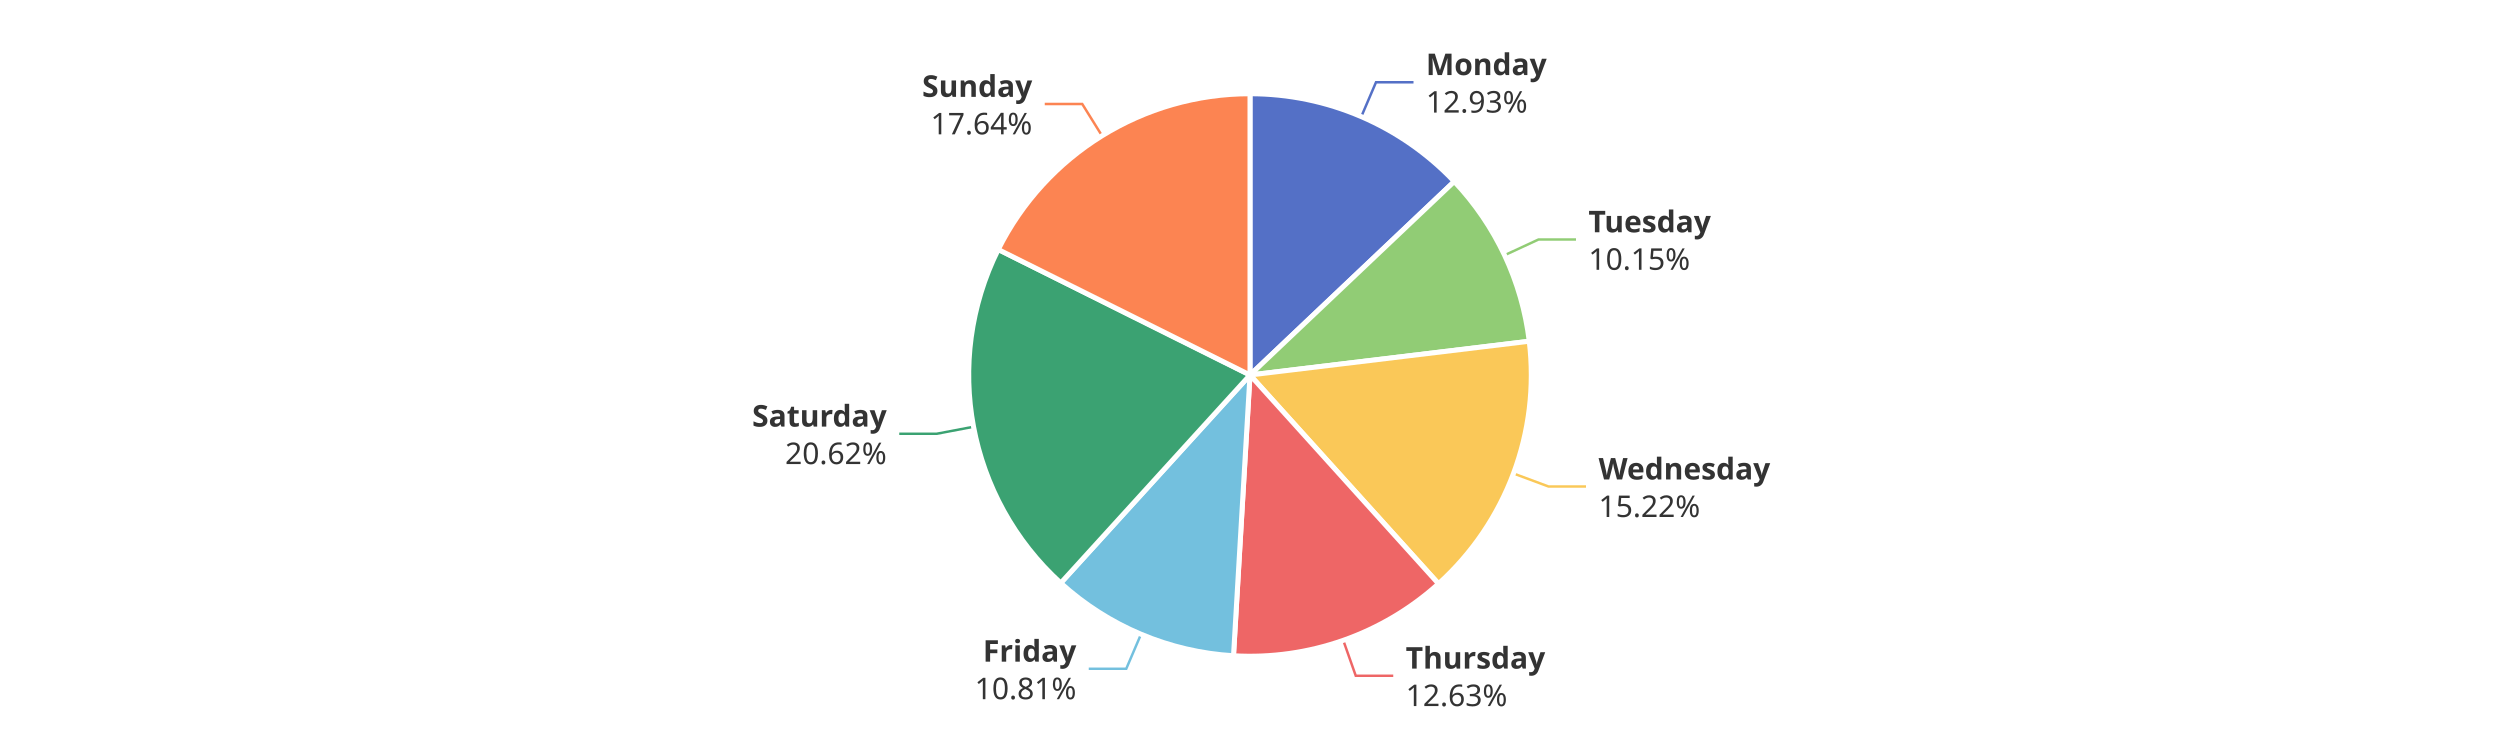
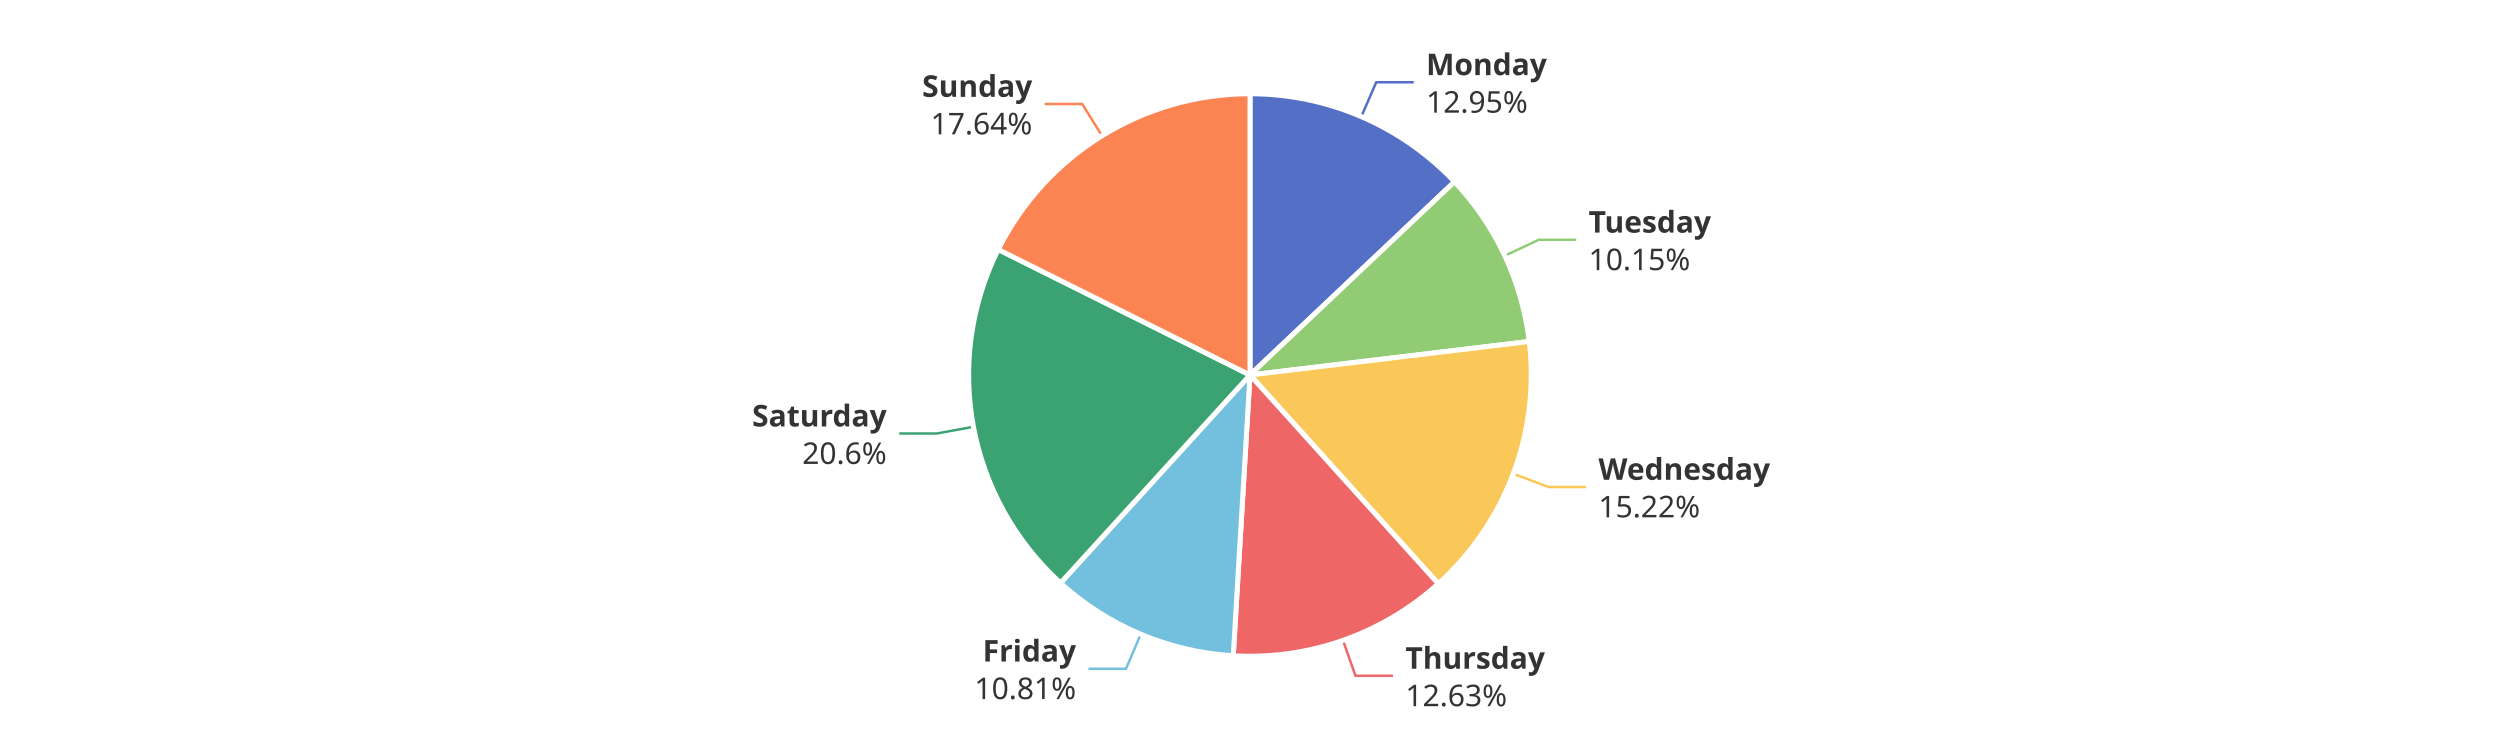
<svg xmlns="http://www.w3.org/2000/svg" width="1000" height="300" version="1.1" baseProfile="full" viewBox="0 0 1000 300">
  <rect width="1000" height="300" x="0" y="0" id="0" fill="#ffffff" />
-   <polyline points="544.5 46.7 550.4 32.9 565.4 32.9" fill="none" stroke="#5470c6" />
-   <polyline points="601.8 102.1 615.4 95.8 630.4 95.8" fill="none" stroke="#91cc75" />
-   <polyline points="605.4 189.4 619.4 194.6 634.4 194.6" fill="none" stroke="#fac858" />
-   <polyline points="537.3 256.1 542.3 270.3 557.3 270.3" fill="none" stroke="#ee6666" />
-   <polyline points="456.4 253.7 450.5 267.5 435.5 267.5" fill="none" stroke="#73c0de" />
-   <polyline points="389.4 170.7 374.7 173.5 359.7 173.5" fill="none" stroke="#3ba272" />
+   <polyline points="544.5 46.7 550.5 32.9 565.5 32.9" fill="none" stroke="#5470c6" />
+   <polyline points="601.9 102.3 615.5 95.9 630.5 95.9" fill="none" stroke="#91cc75" />
+   <polyline points="605.3 189.5 619.4 194.8 634.4 194.8" fill="none" stroke="#fac858" />
+   <polyline points="537.2 256.2 542.2 270.3 557.2 270.3" fill="none" stroke="#ee6666" />
+   <polyline points="456.3 253.7 450.4 267.5 435.4 267.5" fill="none" stroke="#73c0de" />
+   <polyline points="389.4 170.7 374.7 173.4 359.7 173.4" fill="none" stroke="#3ba272" />
  <polyline points="440.8 54.3 432.9 41.6 417.9 41.6" fill="none" stroke="#fc8452" />
-   <path d="M500 37.5A112.5 112.5 0 0 1 581.7 72.6L500 150Z" fill="#5470c6" stroke="#fff" stroke-width="2" stroke-linejoin="round" />
-   <path d="M581.7 72.6A112.5 112.5 0 0 1 611.7 136.5L500 150Z" fill="#91cc75" stroke="#fff" stroke-width="2" stroke-linejoin="round" />
-   <path d="M611.7 136.5A112.5 112.5 0 0 1 575.4 233.5L500 150Z" fill="#fac858" stroke="#fff" stroke-width="2" stroke-linejoin="round" />
-   <path d="M575.4 233.5A112.5 112.5 0 0 1 493.4 262.3L500 150Z" fill="#ee6666" stroke="#fff" stroke-width="2" stroke-linejoin="round" />
-   <path d="M493.4 262.3A112.5 112.5 0 0 1 424.3 233.2L500 150Z" fill="#73c0de" stroke="#fff" stroke-width="2" stroke-linejoin="round" />
-   <path d="M424.3 233.2A112.5 112.5 0 0 1 399.3 99.8L500 150Z" fill="#3ba272" stroke="#fff" stroke-width="2" stroke-linejoin="round" />
+   <path d="M500 37.5A112.5 112.5 0 0 1 581.8 72.7L500 150Z" fill="#5470c6" stroke="#fff" stroke-width="2" stroke-linejoin="round" />
+   <path d="M581.8 72.7A112.5 112.5 0 0 1 611.7 136.6L500 150Z" fill="#91cc75" stroke="#fff" stroke-width="2" stroke-linejoin="round" />
+   <path d="M611.7 136.6A112.5 112.5 0 0 1 575.3 233.5L500 150Z" fill="#fac858" stroke="#fff" stroke-width="2" stroke-linejoin="round" />
+   <path d="M575.3 233.5A112.5 112.5 0 0 1 493.3 262.3L500 150Z" fill="#ee6666" stroke="#fff" stroke-width="2" stroke-linejoin="round" />
+   <path d="M493.3 262.3A112.5 112.5 0 0 1 424.2 233.2L500 150Z" fill="#73c0de" stroke="#fff" stroke-width="2" stroke-linejoin="round" />
+   <path d="M424.2 233.2A112.5 112.5 0 0 1 399.3 99.8L500 150Z" fill="#3ba272" stroke="#fff" stroke-width="2" stroke-linejoin="round" />
  <path d="M399.3 99.8A112.5 112.5 0 0 1 500 37.5L500 150Z" fill="#fc8452" stroke="#fff" stroke-width="2" stroke-linejoin="round" />
-   <path d="M0 -15l42.8 0l0 30l-42.8 0Z" transform="translate(570.3837 32.8773)" fill="none" />
-   <text dominant-baseline="central" text-anchor="start" style="font-size:12px;font-family:sans-serif;font-weight:bold;" y="-7.5" transform="translate(570.3837 32.8773)" fill="#333" stroke="rgb(255,255,255)" stroke-width="2" paint-order="stroke" stroke-miterlimit="2">Monday</text>
-   <text dominant-baseline="central" text-anchor="start" style="font-size:12px;font-family:sans-serif;" y="7.5" transform="translate(570.3837 32.8773)" fill="#333" stroke="rgb(255,255,255)" stroke-width="2" paint-order="stroke" stroke-miterlimit="2">12.93%</text>
-   <path d="M0 -15l46.2 0l0 30l-46.2 0Z" transform="translate(635.3886 95.7624)" fill="none" />
-   <text dominant-baseline="central" text-anchor="start" style="font-size:12px;font-family:sans-serif;font-weight:bold;" y="-7.5" transform="translate(635.3886 95.7624)" fill="#333" stroke="rgb(255,255,255)" stroke-width="2" paint-order="stroke" stroke-miterlimit="2">Tuesday</text>
-   <text dominant-baseline="central" text-anchor="start" style="font-size:12px;font-family:sans-serif;" y="7.5" transform="translate(635.3886 95.7624)" fill="#333" stroke="rgb(255,255,255)" stroke-width="2" paint-order="stroke" stroke-miterlimit="2">10.15%</text>
-   <path d="M0 -15l63.6 0l0 30l-63.6 0Z" transform="translate(639.4296 194.6411)" fill="none" />
-   <text dominant-baseline="central" text-anchor="start" style="font-size:12px;font-family:sans-serif;font-weight:bold;" y="-7.5" transform="translate(639.4296 194.6411)" fill="#333" stroke="rgb(255,255,255)" stroke-width="2" paint-order="stroke" stroke-miterlimit="2">Wednesday</text>
-   <text dominant-baseline="central" text-anchor="start" style="font-size:12px;font-family:sans-serif;" y="7.5" transform="translate(639.4296 194.6411)" fill="#333" stroke="rgb(255,255,255)" stroke-width="2" paint-order="stroke" stroke-miterlimit="2">15.22%</text>
-   <path d="M0 -15l50.2 0l0 30l-50.2 0Z" transform="translate(562.2874 270.2831)" fill="none" />
-   <text dominant-baseline="central" text-anchor="start" style="font-size:12px;font-family:sans-serif;font-weight:bold;" y="-7.5" transform="translate(562.2874 270.2831)" fill="#333" stroke="rgb(255,255,255)" stroke-width="2" paint-order="stroke" stroke-miterlimit="2">Thursday</text>
-   <text dominant-baseline="central" text-anchor="start" style="font-size:12px;font-family:sans-serif;" y="7.5" transform="translate(562.2874 270.2831)" fill="#333" stroke="rgb(255,255,255)" stroke-width="2" paint-order="stroke" stroke-miterlimit="2">12.63%</text>
-   <path d="M-40.9 -15l40.9 0l0 30l-40.9 0Z" transform="translate(430.5379 267.5149)" fill="none" />
-   <text dominant-baseline="central" text-anchor="end" style="font-size:12px;font-family:sans-serif;font-weight:bold;" y="-7.5" transform="translate(430.5379 267.5149)" fill="#333" stroke="rgb(255,255,255)" stroke-width="2" paint-order="stroke" stroke-miterlimit="2">Friday</text>
-   <text dominant-baseline="central" text-anchor="end" style="font-size:12px;font-family:sans-serif;" y="7.5" transform="translate(430.5379 267.5149)" fill="#333" stroke="rgb(255,255,255)" stroke-width="2" paint-order="stroke" stroke-miterlimit="2">10.81%</text>
-   <path d="M-48.2 -15l48.2 0l0 30l-48.2 0Z" transform="translate(354.6807 173.4802)" fill="none" />
-   <text dominant-baseline="central" text-anchor="end" style="font-size:12px;font-family:sans-serif;font-weight:bold;" y="-7.5" transform="translate(354.6807 173.4802)" fill="#333" stroke="rgb(255,255,255)" stroke-width="2" paint-order="stroke" stroke-miterlimit="2">Saturday</text>
-   <text dominant-baseline="central" text-anchor="end" style="font-size:12px;font-family:sans-serif;" y="7.5" transform="translate(354.6807 173.4802)" fill="#333" stroke="rgb(255,255,255)" stroke-width="2" paint-order="stroke" stroke-miterlimit="2">20.62%</text>
-   <path d="M-40.9 -15l40.9 0l0 30l-40.9 0Z" transform="translate(412.8979 41.5862)" fill="none" />
-   <text dominant-baseline="central" text-anchor="end" style="font-size:12px;font-family:sans-serif;font-weight:bold;" y="-7.5" transform="translate(412.8979 41.5862)" fill="#333" stroke="rgb(255,255,255)" stroke-width="2" paint-order="stroke" stroke-miterlimit="2">Sunday</text>
-   <text dominant-baseline="central" text-anchor="end" style="font-size:12px;font-family:sans-serif;" y="7.5" transform="translate(412.8979 41.5862)" fill="#333" stroke="rgb(255,255,255)" stroke-width="2" paint-order="stroke" stroke-miterlimit="2">17.64%</text>
+   <path d="M0 -15l42.8 0l0 30l-42.8 0Z" transform="translate(570.4525 32.9069)" fill="none" />
+   <text dominant-baseline="central" text-anchor="start" style="font-size:12px;font-family:sans-serif;font-weight:bold;" y="-7.5" transform="translate(570.4525 32.9069)" fill="#333" stroke="rgb(255,255,255)" stroke-width="2" paint-order="stroke" stroke-miterlimit="2">Monday</text>
+   <text dominant-baseline="central" text-anchor="start" style="font-size:12px;font-family:sans-serif;" y="7.5" transform="translate(570.4525 32.9069)" fill="#333" stroke="rgb(255,255,255)" stroke-width="2" paint-order="stroke" stroke-miterlimit="2">12.95%</text>
+   <path d="M0 -15l46.2 0l0 30l-46.2 0Z" transform="translate(635.4506 95.8944)" fill="none" />
+   <text dominant-baseline="central" text-anchor="start" style="font-size:12px;font-family:sans-serif;font-weight:bold;" y="-7.5" transform="translate(635.4506 95.8944)" fill="#333" stroke="rgb(255,255,255)" stroke-width="2" paint-order="stroke" stroke-miterlimit="2">Tuesday</text>
+   <text dominant-baseline="central" text-anchor="start" style="font-size:12px;font-family:sans-serif;" y="7.5" transform="translate(635.4506 95.8944)" fill="#333" stroke="rgb(255,255,255)" stroke-width="2" paint-order="stroke" stroke-miterlimit="2">10.15%</text>
+   <path d="M0 -15l63.6 0l0 30l-63.6 0Z" transform="translate(639.382 194.7681)" fill="none" />
+   <text dominant-baseline="central" text-anchor="start" style="font-size:12px;font-family:sans-serif;font-weight:bold;" y="-7.5" transform="translate(639.382 194.7681)" fill="#333" stroke="rgb(255,255,255)" stroke-width="2" paint-order="stroke" stroke-miterlimit="2">Wednesday</text>
+   <text dominant-baseline="central" text-anchor="start" style="font-size:12px;font-family:sans-serif;" y="7.5" transform="translate(639.382 194.7681)" fill="#333" stroke="rgb(255,255,255)" stroke-width="2" paint-order="stroke" stroke-miterlimit="2">15.22%</text>
+   <path d="M0 -15l50.2 0l0 30l-50.2 0Z" transform="translate(562.17 270.3243)" fill="none" />
+   <text dominant-baseline="central" text-anchor="start" style="font-size:12px;font-family:sans-serif;font-weight:bold;" y="-7.5" transform="translate(562.17 270.3243)" fill="#333" stroke="rgb(255,255,255)" stroke-width="2" paint-order="stroke" stroke-miterlimit="2">Thursday</text>
+   <text dominant-baseline="central" text-anchor="start" style="font-size:12px;font-family:sans-serif;" y="7.5" transform="translate(562.17 270.3243)" fill="#333" stroke="rgb(255,255,255)" stroke-width="2" paint-order="stroke" stroke-miterlimit="2">12.63%</text>
+   <path d="M-40.9 -15l40.9 0l0 30l-40.9 0Z" transform="translate(430.4318 267.4702)" fill="none" />
+   <text dominant-baseline="central" text-anchor="end" style="font-size:12px;font-family:sans-serif;font-weight:bold;" y="-7.5" transform="translate(430.4318 267.4702)" fill="#333" stroke="rgb(255,255,255)" stroke-width="2" paint-order="stroke" stroke-miterlimit="2">Friday</text>
+   <text dominant-baseline="central" text-anchor="end" style="font-size:12px;font-family:sans-serif;" y="7.5" transform="translate(430.4318 267.4702)" fill="#333" stroke="rgb(255,255,255)" stroke-width="2" paint-order="stroke" stroke-miterlimit="2">10.81%</text>
+   <path d="M-48.2 -15l48.2 0l0 30l-48.2 0Z" transform="translate(354.6692 173.4188)" fill="none" />
+   <text dominant-baseline="central" text-anchor="end" style="font-size:12px;font-family:sans-serif;font-weight:bold;" y="-7.5" transform="translate(354.6692 173.4188)" fill="#333" stroke="rgb(255,255,255)" stroke-width="2" paint-order="stroke" stroke-miterlimit="2">Saturday</text>
+   <text dominant-baseline="central" text-anchor="end" style="font-size:12px;font-family:sans-serif;" y="7.5" transform="translate(354.6692 173.4188)" fill="#333" stroke="rgb(255,255,255)" stroke-width="2" paint-order="stroke" stroke-miterlimit="2">20.6%</text>
+   <path d="M-40.9 -15l40.9 0l0 30l-40.9 0Z" transform="translate(412.9039 41.5824)" fill="none" />
+   <text dominant-baseline="central" text-anchor="end" style="font-size:12px;font-family:sans-serif;font-weight:bold;" y="-7.5" transform="translate(412.9039 41.5824)" fill="#333" stroke="rgb(255,255,255)" stroke-width="2" paint-order="stroke" stroke-miterlimit="2">Sunday</text>
+   <text dominant-baseline="central" text-anchor="end" style="font-size:12px;font-family:sans-serif;" y="7.5" transform="translate(412.9039 41.5824)" fill="#333" stroke="rgb(255,255,255)" stroke-width="2" paint-order="stroke" stroke-miterlimit="2">17.64%</text>
</svg>
